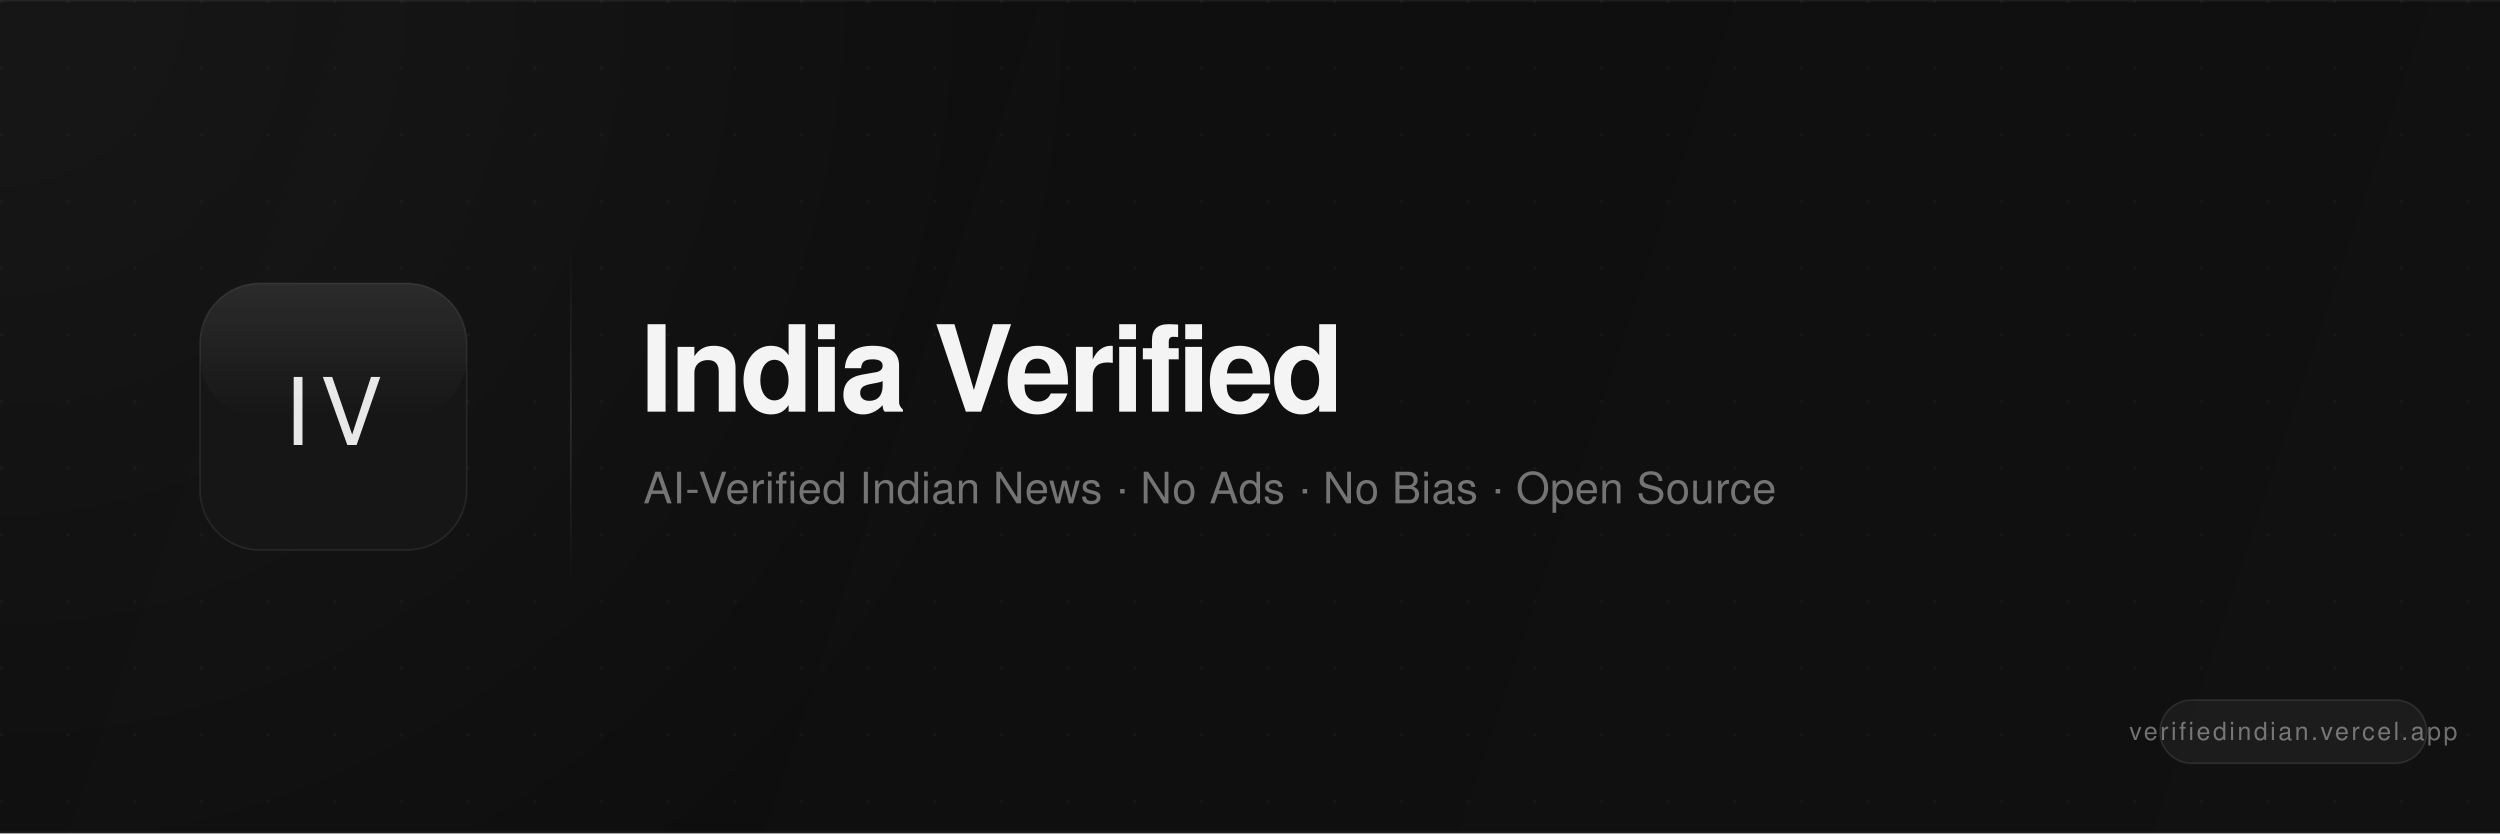
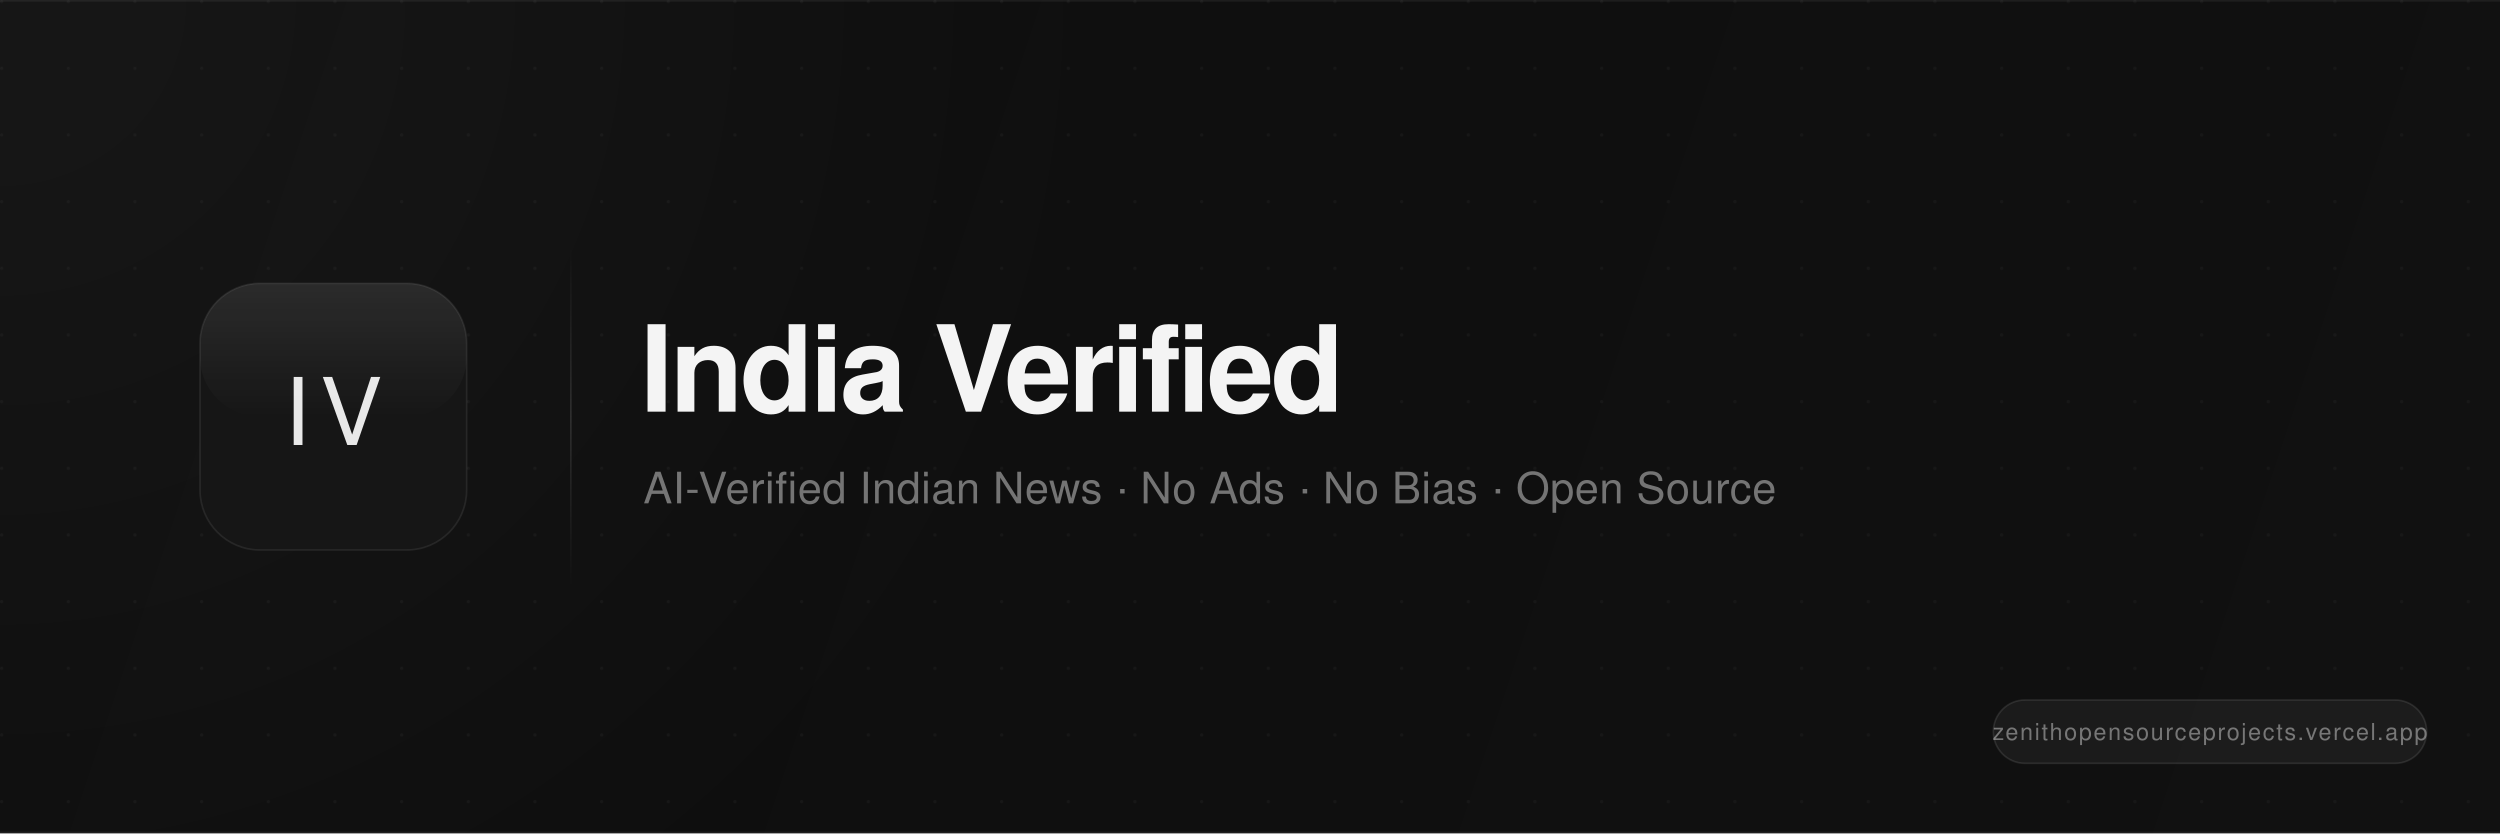
<svg xmlns="http://www.w3.org/2000/svg" viewBox="0 0 1500 500" fill="none">
  <defs>
    <linearGradient id="bg" x1="0" y1="0" x2="1500" y2="500" gradientUnits="userSpaceOnUse">
      <stop offset="0%" stop-color="#0d0d0d" />
      <stop offset="100%" stop-color="#111111" />
    </linearGradient>
    <radialGradient id="highlight" cx="0%" cy="0%" r="60%" gradientUnits="userSpaceOnUse">
      <stop offset="0%" stop-color="#ffffff" stop-opacity="0.04" />
      <stop offset="100%" stop-color="#ffffff" stop-opacity="0" />
    </radialGradient>
    <linearGradient id="icon-glass" x1="0" y1="0" x2="0" y2="1">
      <stop offset="0%" stop-color="#ffffff" stop-opacity="0.09" />
      <stop offset="100%" stop-color="#ffffff" stop-opacity="0" />
    </linearGradient>
    <linearGradient id="sep" x1="0" y1="0" x2="0" y2="1">
      <stop offset="0%" stop-color="#ffffff" stop-opacity="0" />
      <stop offset="50%" stop-color="#ffffff" stop-opacity="0.12" />
      <stop offset="100%" stop-color="#ffffff" stop-opacity="0" />
    </linearGradient>
    <pattern id="dots" x="0" y="0" width="40" height="40" patternUnits="userSpaceOnUse">
      <circle cx="1" cy="1" r="1" fill="#ffffff" fill-opacity="0.035" />
    </pattern>
    <clipPath id="icon-clip">
      <rect x="120" y="170" width="160" height="160" rx="36" ry="36" />
    </clipPath>
  </defs>
  <rect width="1500" height="500" fill="url(#bg)" />
  <rect width="1500" height="500" fill="url(#dots)" />
  <rect width="1500" height="500" fill="url(#highlight)" />
  <line x1="0" y1="0.5" x2="1500" y2="0.5" stroke="#ffffff" stroke-opacity="0.06" stroke-width="1" />
  <line x1="0" y1="499.5" x2="1500" y2="499.5" stroke="#ffffff" stroke-opacity="0.06" stroke-width="1" />
  <rect x="120" y="170" width="160" height="160" rx="36" ry="36" fill="#161616" stroke="#ffffff" stroke-opacity="0.08" stroke-width="1" />
  <rect x="120" y="170" width="160" height="80" rx="36" ry="36" fill="url(#icon-glass)" clip-path="url(#icon-clip)" />
  <text x="200" y="267" text-anchor="middle" font-family="'Helvetica Neue', Helvetica, Arial, sans-serif" font-size="56" font-weight="200" letter-spacing="7" fill="#ffffff" fill-opacity="0.90">IV</text>
  <rect x="342" y="148" width="1" height="204" fill="url(#sep)" />
  <text x="384" y="247" font-family="'Helvetica Neue', Helvetica, Arial, sans-serif" font-size="72" font-weight="700" letter-spacing="-2" fill="#ffffff" fill-opacity="0.95">India Verified</text>
  <text x="386" y="302" font-family="'Helvetica Neue', Helvetica, Arial, sans-serif" font-size="26" font-weight="300" letter-spacing="0.3" fill="#ffffff" fill-opacity="0.42">AI-Verified Indian News · No Ads · No Bias · Open Source</text>
-   <rect x="1296" y="420" width="160" height="38" rx="19" ry="19" fill="#ffffff" fill-opacity="0.05" stroke="#ffffff" stroke-opacity="0.10" stroke-width="1" />
-   <text x="1376" y="444" text-anchor="middle" font-family="'Helvetica Neue', Helvetica, Arial, sans-serif" font-size="15" font-weight="400" letter-spacing="1.5" fill="#ffffff" fill-opacity="0.40">verifiedindian.vercel.app</text>
+   <rect x="1196" y="420" width="260" height="38" rx="19" ry="19" fill="#ffffff" fill-opacity="0.05" stroke="#ffffff" stroke-opacity="0.10" stroke-width="1" />
+   <text x="1326" y="444" text-anchor="middle" font-family="'Helvetica Neue', Helvetica, Arial, sans-serif" font-size="14" font-weight="400" letter-spacing="1" fill="#ffffff" fill-opacity="0.40">zenithopensourceprojects.vercel.app</text>
</svg>
